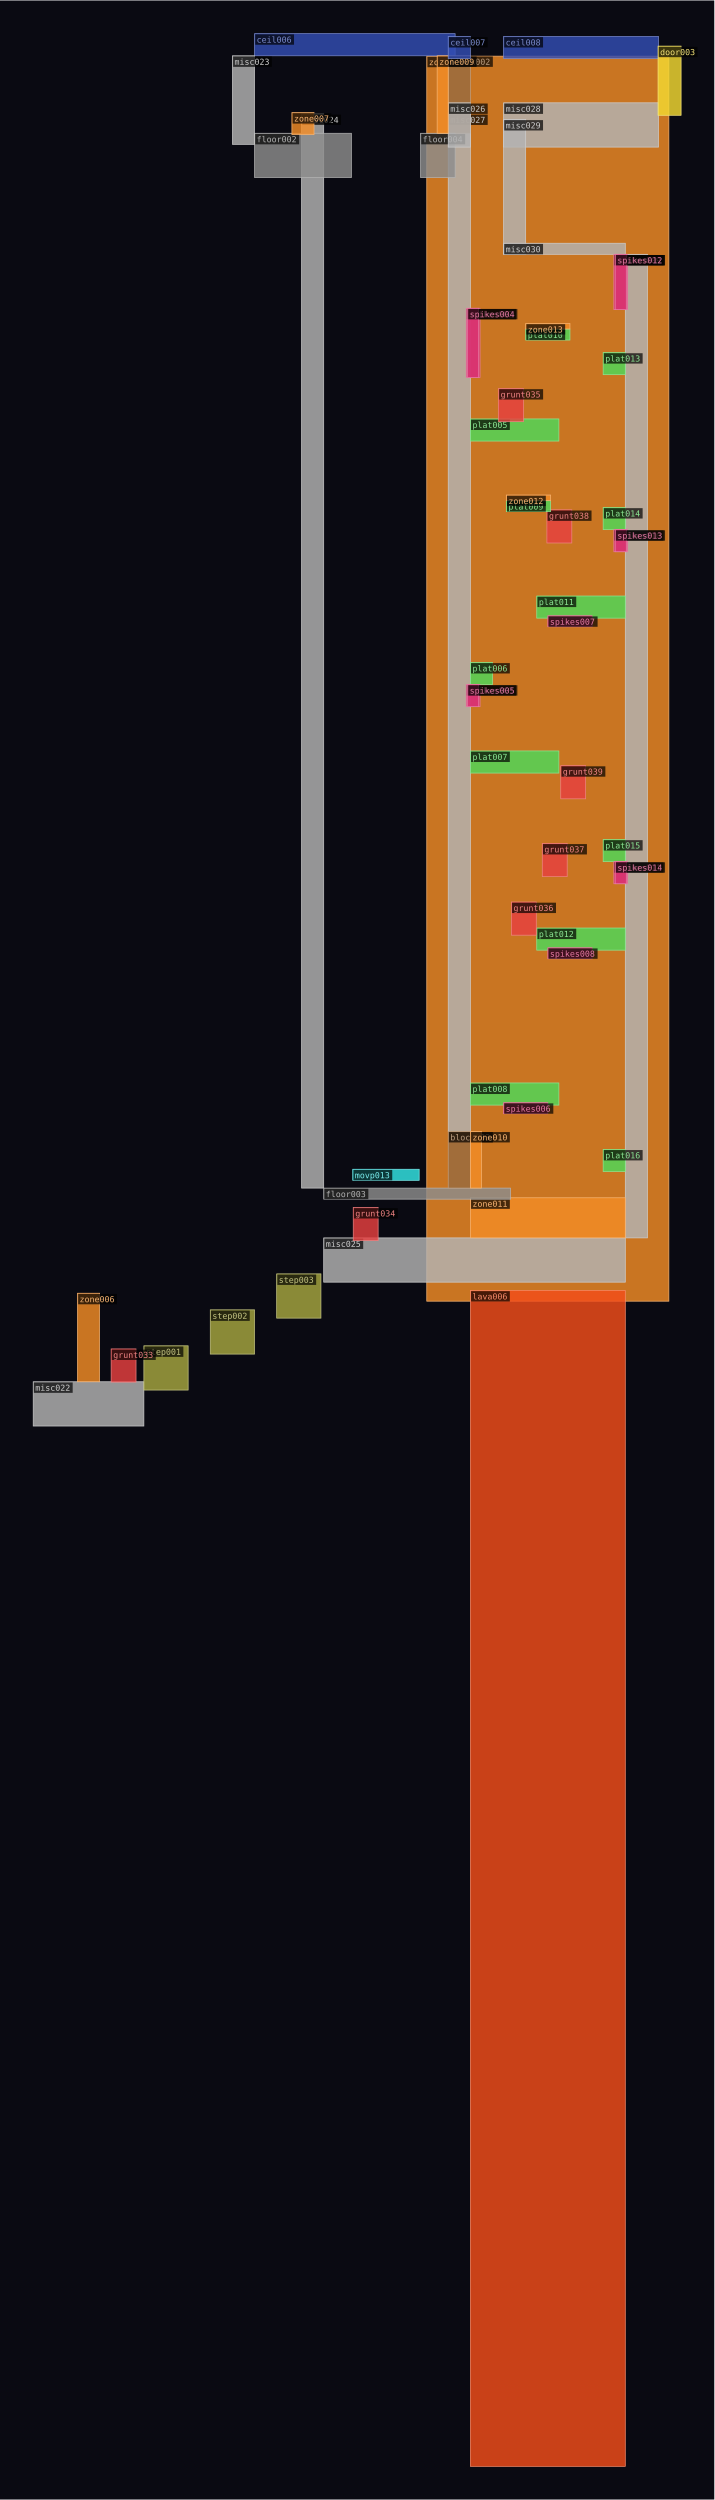
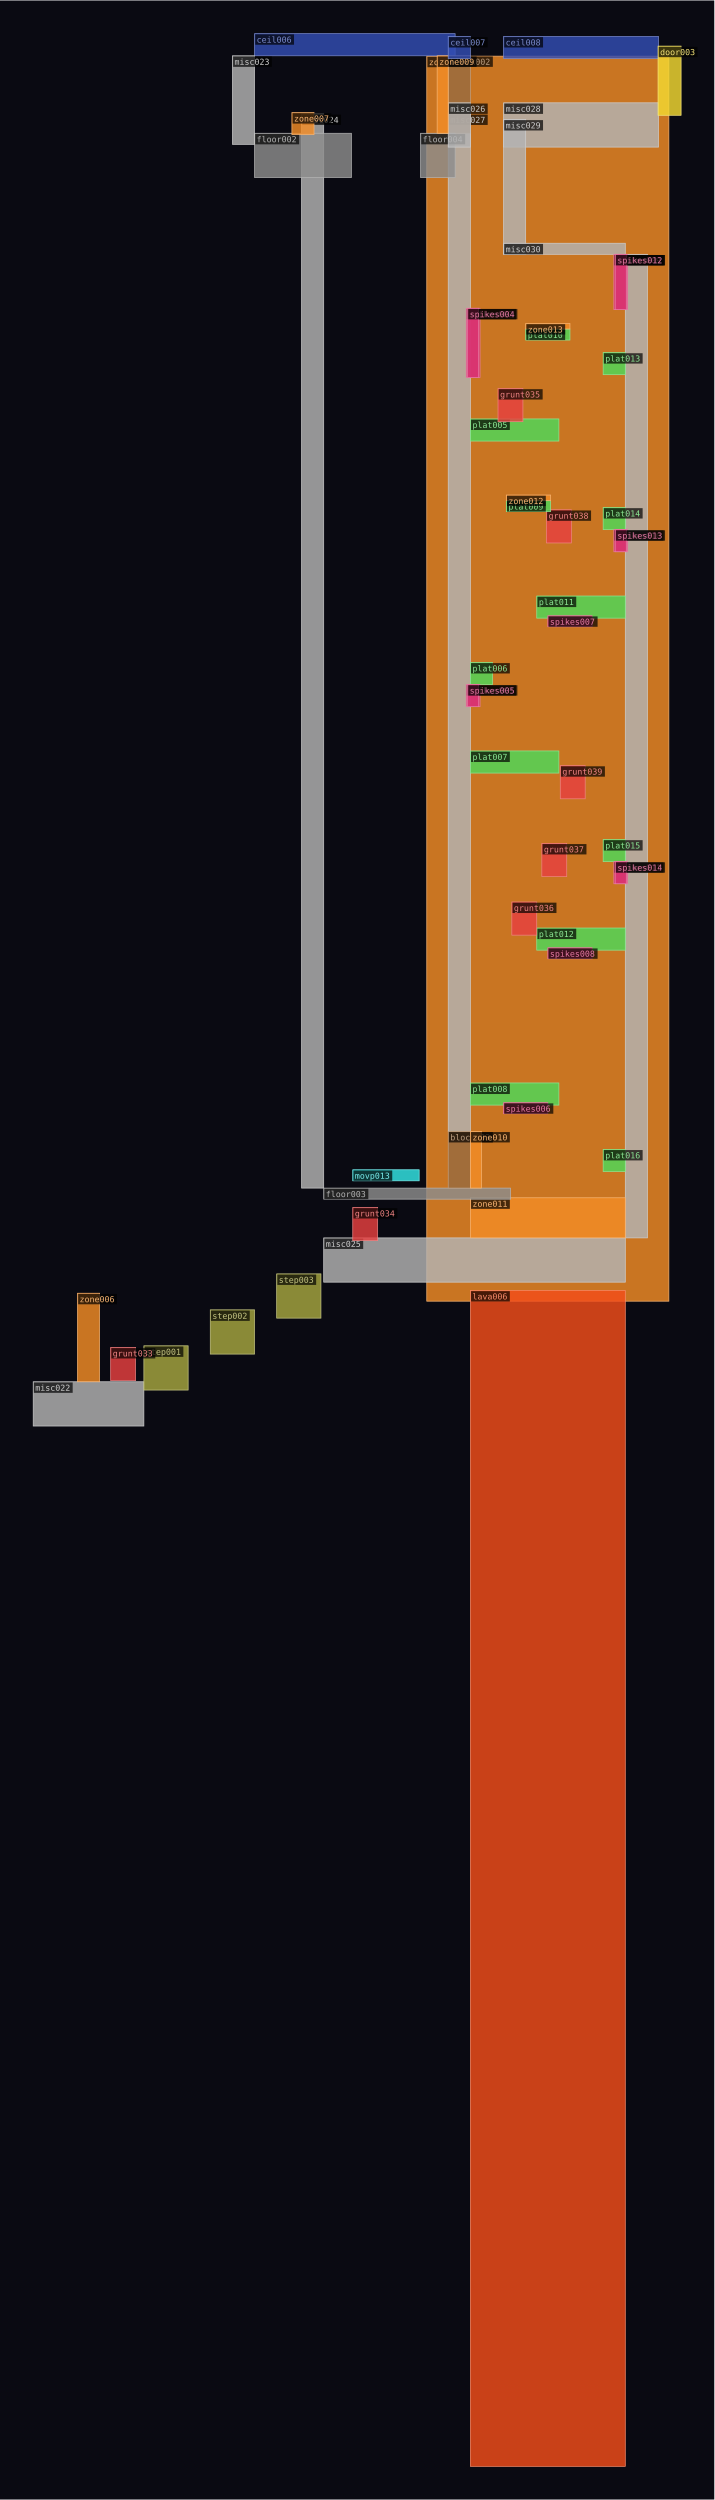
<svg xmlns="http://www.w3.org/2000/svg" viewBox="16064 -1370 2065.33 7226" width="800" height="2800" font-family="monospace">
  <rect x="16064" y="-1370" width="2065.33" height="7226" fill="#0a0a12" />
  <rect x="17298" y="-1209" width="700" height="3600" fill="#f28c26" fill-opacity="0.82" stroke="#f7b472" stroke-width="2" />
  <rect x="17300" y="-1207" width="112.16" height="30" fill="#000000" fill-opacity="0.7" />
  <text x="17304" y="-1183" font-size="24" fill="#f7b472">zone008</text>
  <rect x="17424" y="2360" width="448" height="3400" fill="#f24d1a" fill-opacity="0.82" stroke="#f78b6a" stroke-width="2" />
  <rect x="17426" y="2362" width="112.16" height="30" fill="#000000" fill-opacity="0.7" />
  <text x="17430" y="2386" font-size="24" fill="#f78b6a">lava006</text>
  <rect x="16936" y="-1042" width="64" height="3106" fill="#b3b3b3" fill-opacity="0.82" stroke="#cdcdcd" stroke-width="2" />
  <rect x="16938" y="-1040" width="112.16" height="30" fill="#000000" fill-opacity="0.7" />
  <text x="16942" y="-1016" font-size="24" fill="#cdcdcd">misc024</text>
  <rect x="17360" y="-1042" width="64" height="2942" fill="#b3b3b3" fill-opacity="0.82" stroke="#cdcdcd" stroke-width="2" />
  <rect x="17362" y="-1040" width="112.16" height="30" fill="#000000" fill-opacity="0.7" />
  <text x="17366" y="-1016" font-size="24" fill="#cdcdcd">misc027</text>
  <rect x="17872" y="-636" width="64" height="2844" fill="#b3b3b3" fill-opacity="0.82" stroke="#cdcdcd" stroke-width="2" />
  <rect x="17874" y="-634" width="112.16" height="30" fill="#000000" fill-opacity="0.7" />
  <text x="17878" y="-610" font-size="24" fill="#cdcdcd">misc031</text>
  <rect x="17000" y="2208" width="872" height="128" fill="#b3b3b3" fill-opacity="0.82" stroke="#cdcdcd" stroke-width="2" />
  <rect x="17002" y="2210" width="112.16" height="30" fill="#000000" fill-opacity="0.7" />
  <text x="17006" y="2234" font-size="24" fill="#cdcdcd">misc025</text>
  <rect x="17520" y="-1074" width="448" height="128" fill="#b3b3b3" fill-opacity="0.82" stroke="#cdcdcd" stroke-width="2" />
  <rect x="17522" y="-1072" width="112.16" height="30" fill="#000000" fill-opacity="0.7" />
  <text x="17526" y="-1048" font-size="24" fill="#cdcdcd">misc028</text>
  <rect x="17424" y="2092" width="448" height="116" fill="#f28c26" fill-opacity="0.82" stroke="#f7b472" stroke-width="2" />
  <rect x="17426" y="2094" width="112.16" height="30" fill="#000000" fill-opacity="0.7" />
  <text x="17430" y="2118" font-size="24" fill="#f7b472">zone011</text>
  <rect x="16160" y="2624" width="320" height="128" fill="#b3b3b3" fill-opacity="0.82" stroke="#cdcdcd" stroke-width="2" />
  <rect x="16162" y="2626" width="112.16" height="30" fill="#000000" fill-opacity="0.7" />
  <text x="16166" y="2650" font-size="24" fill="#cdcdcd">misc022</text>
  <rect x="16800" y="-1274" width="580" height="64" fill="#334db3" fill-opacity="0.82" stroke="#7a8bcd" stroke-width="2" />
  <rect x="16802" y="-1272" width="112.16" height="30" fill="#000000" fill-opacity="0.7" />
  <text x="16806" y="-1248" font-size="24" fill="#7a8bcd">ceil006</text>
  <rect x="16800" y="-986" width="280" height="128" fill="#8c8c8c" fill-opacity="0.82" stroke="#b4b4b4" stroke-width="2" />
  <rect x="16802" y="-984" width="127.04" height="30" fill="#000000" fill-opacity="0.7" />
  <text x="16806" y="-960" font-size="24" fill="#b4b4b4">floor002</text>
  <rect x="17520" y="-1266" width="448" height="64" fill="#334db3" fill-opacity="0.82" stroke="#7a8bcd" stroke-width="2" />
  <rect x="17522" y="-1264" width="112.16" height="30" fill="#000000" fill-opacity="0.7" />
  <text x="17526" y="-1240" font-size="24" fill="#7a8bcd">ceil008</text>
  <rect x="17520" y="-1026" width="64" height="390" fill="#b3b3b3" fill-opacity="0.82" stroke="#cdcdcd" stroke-width="2" />
  <rect x="17522" y="-1024" width="112.16" height="30" fill="#000000" fill-opacity="0.7" />
  <text x="17526" y="-1000" font-size="24" fill="#cdcdcd">misc029</text>
  <rect x="17000" y="2064" width="540" height="32" fill="#8c8c8c" fill-opacity="0.82" stroke="#b4b4b4" stroke-width="2" />
  <rect x="17002" y="2066" width="127.04" height="30" fill="#000000" fill-opacity="0.7" />
  <text x="17006" y="2090" font-size="24" fill="#b4b4b4">floor003</text>
  <rect x="16480" y="2520" width="128" height="128" fill="#a6a640" fill-opacity="0.82" stroke="#c5c583" stroke-width="2" />
  <rect x="16482" y="2522" width="112.16" height="30" fill="#000000" fill-opacity="0.7" />
  <text x="16486" y="2546" font-size="24" fill="#c5c583">step001</text>
  <rect x="16672" y="2416" width="128" height="128" fill="#a6a640" fill-opacity="0.82" stroke="#c5c583" stroke-width="2" />
  <rect x="16674" y="2418" width="112.16" height="30" fill="#000000" fill-opacity="0.7" />
  <text x="16678" y="2442" font-size="24" fill="#c5c583">step002</text>
  <rect x="17424" y="-160" width="256" height="64" fill="#4dd959" fill-opacity="0.82" stroke="#8be693" stroke-width="2" />
  <rect x="17426" y="-158" width="112.16" height="30" fill="#000000" fill-opacity="0.7" />
  <text x="17430" y="-134" font-size="24" fill="#8be693">plat005</text>
  <rect x="16736" y="-1210" width="64" height="256" fill="#b3b3b3" fill-opacity="0.82" stroke="#cdcdcd" stroke-width="2" />
  <rect x="16738" y="-1208" width="112.16" height="30" fill="#000000" fill-opacity="0.7" />
  <text x="16742" y="-1184" font-size="24" fill="#cdcdcd">misc023</text>
  <rect x="17616" y="352" width="256" height="64" fill="#4dd959" fill-opacity="0.82" stroke="#8be693" stroke-width="2" />
  <rect x="17618" y="354" width="112.16" height="30" fill="#000000" fill-opacity="0.7" />
  <text x="17622" y="378" font-size="24" fill="#8be693">plat011</text>
  <rect x="17424" y="800" width="256" height="64" fill="#4dd959" fill-opacity="0.82" stroke="#8be693" stroke-width="2" />
  <rect x="17426" y="802" width="112.16" height="30" fill="#000000" fill-opacity="0.7" />
  <text x="17430" y="826" font-size="24" fill="#8be693">plat007</text>
  <rect x="16864" y="2312" width="128" height="128" fill="#a6a640" fill-opacity="0.82" stroke="#c5c583" stroke-width="2" />
  <rect x="16866" y="2314" width="112.16" height="30" fill="#000000" fill-opacity="0.7" />
  <text x="16870" y="2338" font-size="24" fill="#c5c583">step003</text>
  <rect x="17616" y="1312" width="256" height="64" fill="#4dd959" fill-opacity="0.82" stroke="#8be693" stroke-width="2" />
  <rect x="17618" y="1314" width="112.16" height="30" fill="#000000" fill-opacity="0.7" />
  <text x="17622" y="1338" font-size="24" fill="#8be693">plat012</text>
  <rect x="17424" y="1760" width="256" height="64" fill="#4dd959" fill-opacity="0.82" stroke="#8be693" stroke-width="2" />
  <rect x="17426" y="1762" width="112.16" height="30" fill="#000000" fill-opacity="0.7" />
  <text x="17430" y="1786" font-size="24" fill="#8be693">plat008</text>
  <rect x="16288" y="2368" width="64" height="256" fill="#f28c26" fill-opacity="0.82" stroke="#f7b472" stroke-width="2" />
  <rect x="16290" y="2370" width="112.16" height="30" fill="#000000" fill-opacity="0.7" />
  <text x="16294" y="2394" font-size="24" fill="#f7b472">zone006</text>
  <rect x="17360" y="-1210" width="64" height="224" fill="#996b40" fill-opacity="0.82" stroke="#bd9f83" stroke-width="2" />
  <rect x="17362" y="-1208" width="127.04" height="30" fill="#000000" fill-opacity="0.7" />
  <text x="17366" y="-1184" font-size="24" fill="#bd9f83">block002</text>
  <rect x="17966.67" y="-1238" width="66.67" height="200" fill="#f2d933" fill-opacity="0.82" stroke="#f7e67a" stroke-width="2" />
  <rect x="17968.67" y="-1236" width="112.16" height="30" fill="#000000" fill-opacity="0.7" />
  <text x="17972.67" y="-1212" font-size="24" fill="#f7e67a">door003</text>
  <rect x="17280" y="-986" width="100" height="128" fill="#8c8c8c" fill-opacity="0.82" stroke="#b4b4b4" stroke-width="2" />
  <rect x="17282" y="-984" width="127.04" height="30" fill="#000000" fill-opacity="0.7" />
  <text x="17286" y="-960" font-size="24" fill="#b4b4b4">floor004</text>
  <rect x="17520" y="-668" width="352" height="32" fill="#b3b3b3" fill-opacity="0.82" stroke="#cdcdcd" stroke-width="2" />
  <rect x="17522" y="-666" width="112.16" height="30" fill="#000000" fill-opacity="0.7" />
  <text x="17526" y="-642" font-size="24" fill="#cdcdcd">misc030</text>
  <rect x="17360" y="1900" width="64" height="164" fill="#996b40" fill-opacity="0.82" stroke="#bd9f83" stroke-width="2" />
  <rect x="17362" y="1902" width="127.04" height="30" fill="#000000" fill-opacity="0.7" />
  <text x="17366" y="1926" font-size="24" fill="#bd9f83">block003</text>
  <rect x="17360" y="-1074" width="64" height="128" fill="#b3b3b3" fill-opacity="0.82" stroke="#cdcdcd" stroke-width="2" />
  <rect x="17362" y="-1072" width="112.16" height="30" fill="#000000" fill-opacity="0.7" />
  <text x="17366" y="-1048" font-size="24" fill="#cdcdcd">misc026</text>
  <rect x="17412" y="-480" width="40" height="200" fill="#d93373" fill-opacity="0.82" stroke="#e67aa4" stroke-width="2" />
  <rect x="17414" y="-478" width="141.92" height="30" fill="#000000" fill-opacity="0.7" />
  <text x="17418" y="-454" font-size="24" fill="#e67aa4">spikes002</text>
  <rect x="17328" y="-1210" width="32" height="224" fill="#f28c26" fill-opacity="0.82" stroke="#f7b472" stroke-width="2" />
  <rect x="17330" y="-1208" width="112.16" height="30" fill="#000000" fill-opacity="0.7" />
  <text x="17334" y="-1184" font-size="24" fill="#f7b472">zone009</text>
-   <rect x="17085.34" y="2119.93" width="72" height="96" fill="#e64040" fill-opacity="0.82" stroke="#ee8383" stroke-width="2" />
-   <rect x="17087.34" y="2121.93" width="127.04" height="30" fill="#000000" fill-opacity="0.7" />
-   <text x="17091.34" y="2145.93" font-size="24" fill="#ee8383">grunt034</text>
-   <rect x="16385.34" y="2529.02" width="72" height="96" fill="#e64040" fill-opacity="0.82" stroke="#ee8383" stroke-width="2" />
-   <rect x="16387.34" y="2531.02" width="127.04" height="30" fill="#000000" fill-opacity="0.7" />
-   <text x="16391.34" y="2555.02" font-size="24" fill="#ee8383">grunt033</text>
-   <rect x="17505.34" y="-248.06" width="72" height="96" fill="#e64040" fill-opacity="0.82" stroke="#ee8383" stroke-width="2" />
-   <rect x="17507.34" y="-246.06" width="127.04" height="30" fill="#000000" fill-opacity="0.7" />
-   <text x="17511.34" y="-222.06" font-size="24" fill="#ee8383">grunt035</text>
-   <rect x="17645.34" y="102.74" width="72" height="96" fill="#e64040" fill-opacity="0.82" stroke="#ee8383" stroke-width="2" />
-   <rect x="17647.34" y="104.74" width="127.04" height="30" fill="#000000" fill-opacity="0.7" />
-   <text x="17651.34" y="128.74" font-size="24" fill="#ee8383">grunt038</text>
-   <rect x="17685.34" y="842.44" width="72" height="96" fill="#e64040" fill-opacity="0.82" stroke="#ee8383" stroke-width="2" />
-   <rect x="17687.34" y="844.44" width="127.04" height="30" fill="#000000" fill-opacity="0.7" />
-   <text x="17691.34" y="868.44" font-size="24" fill="#ee8383">grunt039</text>
-   <rect x="17632.01" y="1067.3" width="72" height="96" fill="#e64040" fill-opacity="0.82" stroke="#ee8383" stroke-width="2" />
-   <rect x="17634.01" y="1069.3" width="127.04" height="30" fill="#000000" fill-opacity="0.7" />
-   <text x="17638.01" y="1093.3" font-size="24" fill="#ee8383">grunt037</text>
-   <rect x="17542.59" y="1236.74" width="72" height="96" fill="#e64040" fill-opacity="0.82" stroke="#ee8383" stroke-width="2" />
-   <rect x="17544.59" y="1238.74" width="127.04" height="30" fill="#000000" fill-opacity="0.7" />
-   <text x="17548.59" y="1262.74" font-size="24" fill="#ee8383">grunt036</text>
+   <rect x="17084.01" y="2119.93" width="72" height="96" fill="#e64040" fill-opacity="0.82" stroke="#ee8383" stroke-width="2" />
+   <rect x="17086.01" y="2121.93" width="127.04" height="30" fill="#000000" fill-opacity="0.7" />
+   <text x="17090.01" y="2145.93" font-size="24" fill="#ee8383">grunt034</text>
+   <rect x="16384.01" y="2524.67" width="72" height="96" fill="#e64040" fill-opacity="0.82" stroke="#ee8383" stroke-width="2" />
+   <rect x="16386.01" y="2526.67" width="127.04" height="30" fill="#000000" fill-opacity="0.7" />
+   <text x="16390.01" y="2550.67" font-size="24" fill="#ee8383">grunt033</text>
+   <rect x="17504.01" y="-248.06" width="72" height="96" fill="#e64040" fill-opacity="0.82" stroke="#ee8383" stroke-width="2" />
+   <rect x="17506.01" y="-246.06" width="127.04" height="30" fill="#000000" fill-opacity="0.7" />
+   <text x="17510.01" y="-222.06" font-size="24" fill="#ee8383">grunt035</text>
+   <rect x="17644.01" y="102.65" width="72" height="96" fill="#e64040" fill-opacity="0.82" stroke="#ee8383" stroke-width="2" />
+   <rect x="17646.01" y="104.65" width="127.04" height="30" fill="#000000" fill-opacity="0.7" />
+   <text x="17650.01" y="128.65" font-size="24" fill="#ee8383">grunt038</text>
+   <rect x="17684.01" y="842.39" width="72" height="96" fill="#e64040" fill-opacity="0.82" stroke="#ee8383" stroke-width="2" />
+   <rect x="17686.01" y="844.39" width="127.04" height="30" fill="#000000" fill-opacity="0.7" />
+   <text x="17690.01" y="868.39" font-size="24" fill="#ee8383">grunt039</text>
+   <rect x="17630.68" y="1067.25" width="72" height="96" fill="#e64040" fill-opacity="0.82" stroke="#ee8383" stroke-width="2" />
+   <rect x="17632.68" y="1069.25" width="127.04" height="30" fill="#000000" fill-opacity="0.7" />
+   <text x="17636.68" y="1093.25" font-size="24" fill="#ee8383">grunt037</text>
+   <rect x="17543.93" y="1236.65" width="72" height="96" fill="#e64040" fill-opacity="0.82" stroke="#ee8383" stroke-width="2" />
+   <rect x="17545.93" y="1238.65" width="127.04" height="30" fill="#000000" fill-opacity="0.7" />
+   <text x="17549.93" y="1262.65" font-size="24" fill="#ee8383">grunt036</text>
  <rect x="17416" y="-480" width="32" height="200" fill="#d93373" fill-opacity="0.82" stroke="#e67aa4" stroke-width="2" />
  <rect x="17418" y="-478" width="141.92" height="30" fill="#000000" fill-opacity="0.7" />
  <text x="17422" y="-454" font-size="24" fill="#e67aa4">spikes004</text>
  <rect x="17839" y="-636" width="40" height="160" fill="#d93373" fill-opacity="0.82" stroke="#e67aa4" stroke-width="2" />
  <rect x="17841" y="-634" width="141.92" height="30" fill="#000000" fill-opacity="0.7" />
  <text x="17845" y="-610" font-size="24" fill="#e67aa4">spikes009</text>
-   <rect x="17084" y="2009.5" width="192" height="32" fill="#33e6e6" fill-opacity="0.82" stroke="#7aeeee" stroke-width="2" />
-   <rect x="17086" y="2011.5" width="112.16" height="30" fill="#000000" fill-opacity="0.7" />
-   <text x="17090" y="2035.5" font-size="24" fill="#7aeeee">movp013</text>
+   <rect x="17084" y="2011" width="192" height="32" fill="#33e6e6" fill-opacity="0.82" stroke="#7aeeee" stroke-width="2" />
+   <rect x="17086" y="2013" width="112.16" height="30" fill="#000000" fill-opacity="0.7" />
+   <text x="17090" y="2037" font-size="24" fill="#7aeeee">movp013</text>
  <rect x="17424" y="1900" width="32" height="164" fill="#f28c26" fill-opacity="0.82" stroke="#f7b472" stroke-width="2" />
  <rect x="17426" y="1902" width="112.16" height="30" fill="#000000" fill-opacity="0.7" />
  <text x="17430" y="1926" font-size="24" fill="#f7b472">zone010</text>
  <rect x="17843" y="-636" width="32" height="160" fill="#d93373" fill-opacity="0.82" stroke="#e67aa4" stroke-width="2" />
  <rect x="17845" y="-634" width="141.92" height="30" fill="#000000" fill-opacity="0.7" />
  <text x="17849" y="-610" font-size="24" fill="#e67aa4">spikes012</text>
  <rect x="17528" y="76" width="128" height="32" fill="#4dd959" fill-opacity="0.82" stroke="#8be693" stroke-width="2" />
  <rect x="17530" y="78" width="112.16" height="30" fill="#000000" fill-opacity="0.7" />
  <text x="17534" y="102" font-size="24" fill="#8be693">plat009</text>
  <rect x="17584" y="-420" width="128" height="32" fill="#4dd959" fill-opacity="0.82" stroke="#8be693" stroke-width="2" />
  <rect x="17586" y="-418" width="112.16" height="30" fill="#000000" fill-opacity="0.7" />
  <text x="17590" y="-394" font-size="24" fill="#8be693">plat010</text>
  <rect x="17520" y="1817" width="128" height="32" fill="#d93373" fill-opacity="0.82" stroke="#e67aa4" stroke-width="2" />
  <rect x="17522" y="1819" width="141.92" height="30" fill="#000000" fill-opacity="0.7" />
  <text x="17526" y="1843" font-size="24" fill="#e67aa4">spikes006</text>
  <rect x="16908" y="-1046" width="64" height="64" fill="#f28c26" fill-opacity="0.82" stroke="#f7b472" stroke-width="2" />
  <rect x="16910" y="-1044" width="112.16" height="30" fill="#000000" fill-opacity="0.7" />
  <text x="16914" y="-1020" font-size="24" fill="#f7b472">zone007</text>
  <rect x="17648" y="1369" width="128" height="32" fill="#d93373" fill-opacity="0.82" stroke="#e67aa4" stroke-width="2" />
  <rect x="17650" y="1371" width="141.92" height="30" fill="#000000" fill-opacity="0.7" />
  <text x="17654" y="1395" font-size="24" fill="#e67aa4">spikes008</text>
  <rect x="17648" y="409" width="128" height="32" fill="#d93373" fill-opacity="0.82" stroke="#e67aa4" stroke-width="2" />
  <rect x="17650" y="411" width="141.92" height="30" fill="#000000" fill-opacity="0.7" />
  <text x="17654" y="435" font-size="24" fill="#e67aa4">spikes007</text>
  <rect x="17808" y="1952" width="64" height="64" fill="#4dd959" fill-opacity="0.82" stroke="#8be693" stroke-width="2" />
  <rect x="17810" y="1954" width="112.16" height="30" fill="#000000" fill-opacity="0.7" />
  <text x="17814" y="1978" font-size="24" fill="#8be693">plat016</text>
  <rect x="17808" y="-352" width="64" height="64" fill="#4dd959" fill-opacity="0.82" stroke="#8be693" stroke-width="2" />
  <rect x="17810" y="-350" width="112.16" height="30" fill="#000000" fill-opacity="0.7" />
  <text x="17814" y="-326" font-size="24" fill="#8be693">plat013</text>
  <rect x="17808" y="1056" width="64" height="64" fill="#4dd959" fill-opacity="0.82" stroke="#8be693" stroke-width="2" />
  <rect x="17810" y="1058" width="112.16" height="30" fill="#000000" fill-opacity="0.7" />
  <text x="17814" y="1082" font-size="24" fill="#8be693">plat015</text>
  <rect x="17424" y="544" width="64" height="64" fill="#4dd959" fill-opacity="0.82" stroke="#8be693" stroke-width="2" />
  <rect x="17426" y="546" width="112.16" height="30" fill="#000000" fill-opacity="0.7" />
  <text x="17430" y="570" font-size="24" fill="#8be693">plat006</text>
  <rect x="17808" y="96" width="64" height="64" fill="#4dd959" fill-opacity="0.82" stroke="#8be693" stroke-width="2" />
  <rect x="17810" y="98" width="112.16" height="30" fill="#000000" fill-opacity="0.7" />
  <text x="17814" y="122" font-size="24" fill="#8be693">plat014</text>
  <rect x="17360" y="-1266" width="64" height="64" fill="#334db3" fill-opacity="0.82" stroke="#7a8bcd" stroke-width="2" />
  <rect x="17362" y="-1264" width="112.16" height="30" fill="#000000" fill-opacity="0.7" />
  <text x="17366" y="-1240" font-size="24" fill="#7a8bcd">ceil007</text>
  <rect x="17839" y="1120" width="40" height="64" fill="#d93373" fill-opacity="0.82" stroke="#e67aa4" stroke-width="2" />
  <rect x="17841" y="1122" width="141.92" height="30" fill="#000000" fill-opacity="0.7" />
  <text x="17845" y="1146" font-size="24" fill="#e67aa4">spikes011</text>
  <rect x="17412" y="608" width="40" height="64" fill="#d93373" fill-opacity="0.82" stroke="#e67aa4" stroke-width="2" />
  <rect x="17414" y="610" width="141.92" height="30" fill="#000000" fill-opacity="0.7" />
  <text x="17418" y="634" font-size="24" fill="#e67aa4">spikes003</text>
  <rect x="17839" y="160" width="40" height="64" fill="#d93373" fill-opacity="0.82" stroke="#e67aa4" stroke-width="2" />
  <rect x="17841" y="162" width="141.92" height="30" fill="#000000" fill-opacity="0.7" />
  <text x="17845" y="186" font-size="24" fill="#e67aa4">spikes010</text>
  <rect x="17843" y="1120" width="32" height="64" fill="#d93373" fill-opacity="0.82" stroke="#e67aa4" stroke-width="2" />
  <rect x="17845" y="1122" width="141.92" height="30" fill="#000000" fill-opacity="0.7" />
  <text x="17849" y="1146" font-size="24" fill="#e67aa4">spikes014</text>
  <rect x="17584" y="-436" width="128" height="16" fill="#f28c26" fill-opacity="0.82" stroke="#f7b472" stroke-width="2" />
  <rect x="17586" y="-434" width="112.16" height="30" fill="#000000" fill-opacity="0.7" />
  <text x="17590" y="-410" font-size="24" fill="#f7b472">zone013</text>
  <rect x="17528" y="60" width="128" height="16" fill="#f28c26" fill-opacity="0.82" stroke="#f7b472" stroke-width="2" />
  <rect x="17530" y="62" width="112.16" height="30" fill="#000000" fill-opacity="0.7" />
  <text x="17534" y="86" font-size="24" fill="#f7b472">zone012</text>
  <rect x="17416" y="608" width="32" height="64" fill="#d93373" fill-opacity="0.82" stroke="#e67aa4" stroke-width="2" />
  <rect x="17418" y="610" width="141.92" height="30" fill="#000000" fill-opacity="0.7" />
  <text x="17422" y="634" font-size="24" fill="#e67aa4">spikes005</text>
  <rect x="17843" y="160" width="32" height="64" fill="#d93373" fill-opacity="0.82" stroke="#e67aa4" stroke-width="2" />
  <rect x="17845" y="162" width="141.92" height="30" fill="#000000" fill-opacity="0.7" />
  <text x="17849" y="186" font-size="24" fill="#e67aa4">spikes013</text>
</svg>
